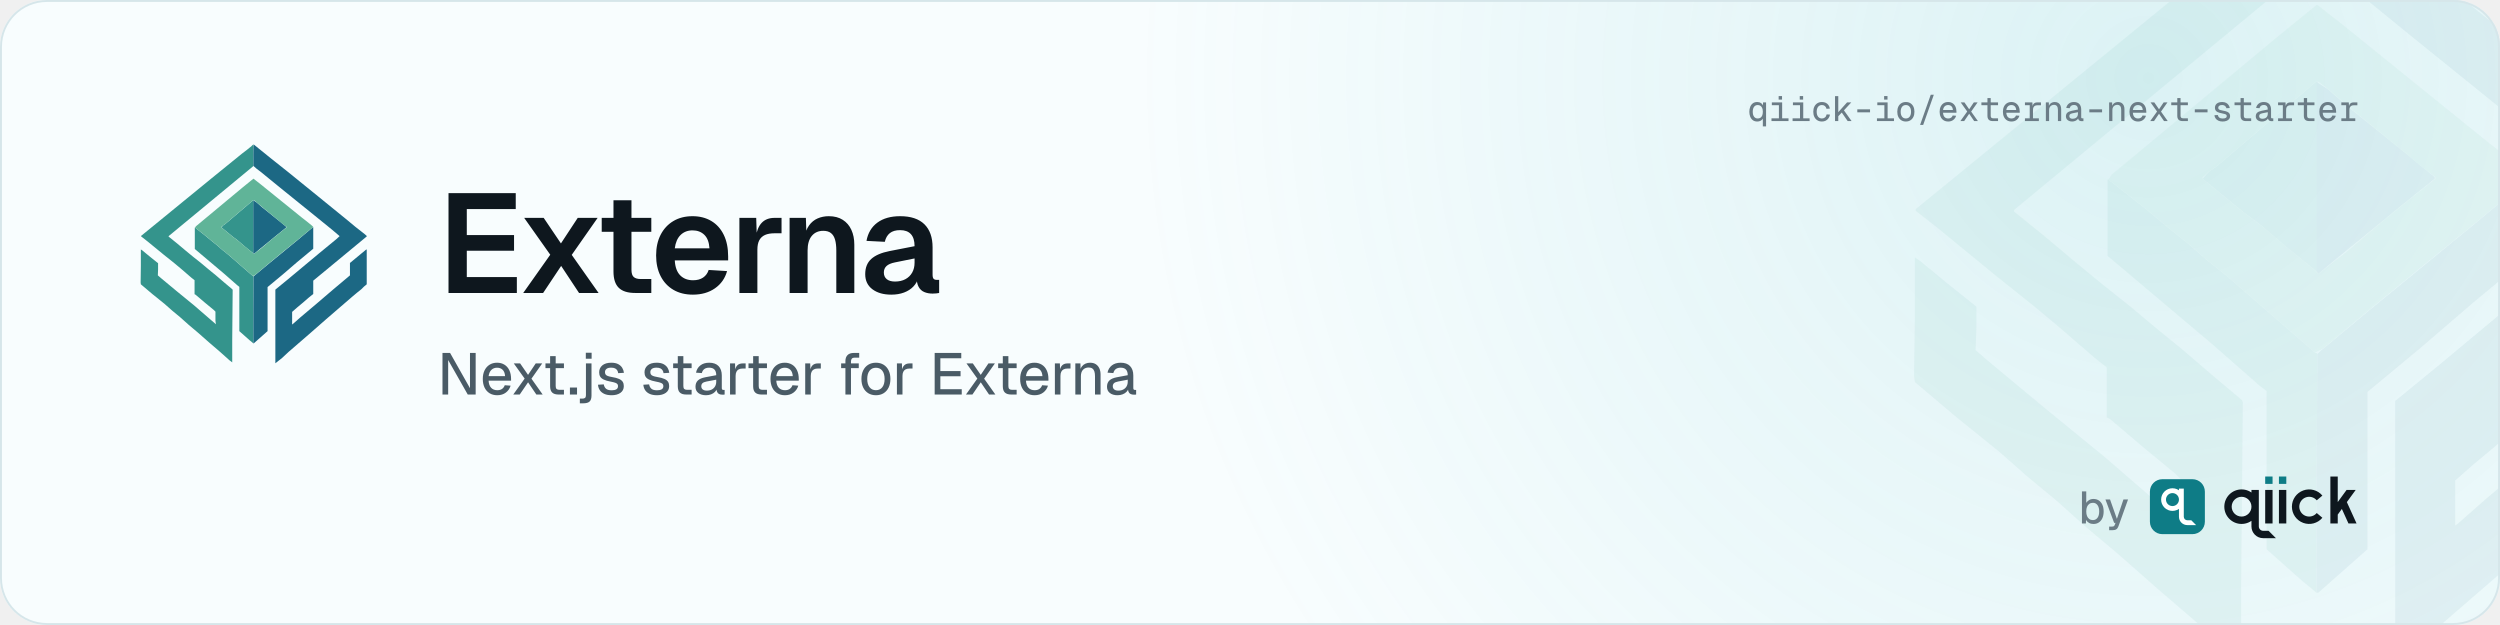
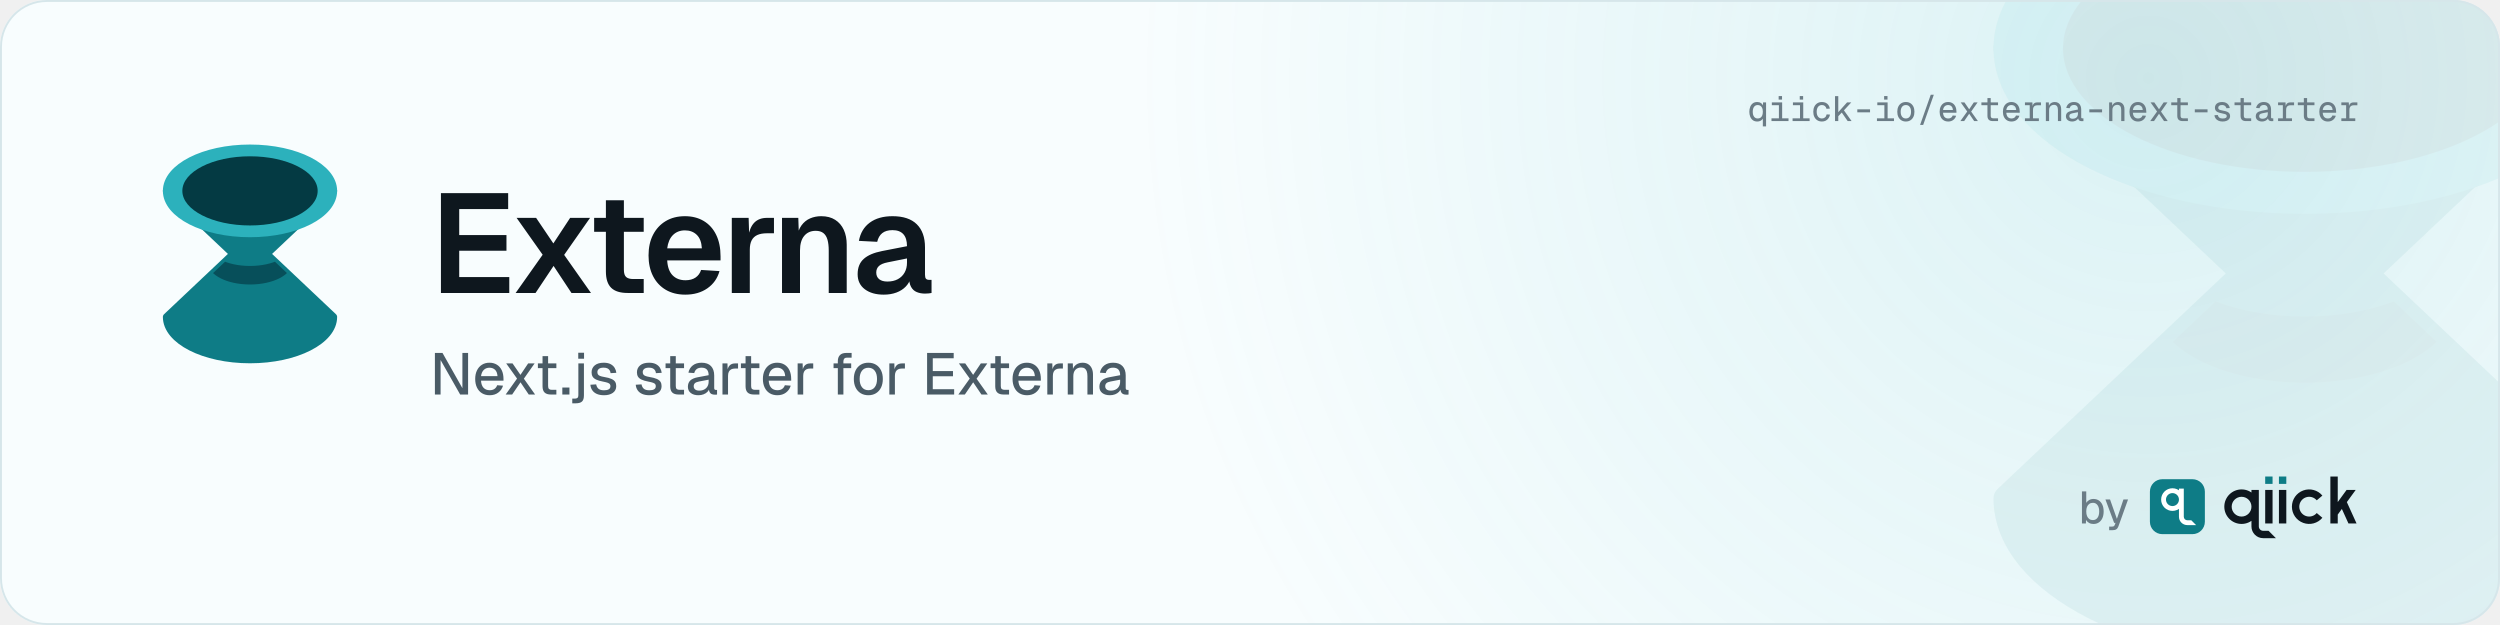
<svg xmlns="http://www.w3.org/2000/svg" width="1280" height="320" viewBox="0 0 1280 320" role="img" aria-label="Externa: Next.js starter for Externa">
  <defs>
    <radialGradient id="glight1280320" cx="1100" cy="40" r="520" gradientUnits="userSpaceOnUse">
      <stop offset="0" stop-color="#2CB1BC" stop-opacity="0.14" />
      <stop offset="1" stop-color="#2CB1BC" stop-opacity="0" />
    </radialGradient>
    <clipPath id="cglight1280320">
      <rect width="1280" height="320" rx="24" />
    </clipPath>
  </defs>
  <g clip-path="url(#cglight1280320)">
    <rect width="1280" height="320" fill="#F8FDFE" />
    <rect width="1280" height="320" fill="url(#glight1280320)" />
-     <svg x="980.00" y="-60.00" width="413.86" height="400.00" viewBox="0 0 100.0 96.65" opacity="0.07">
-       <path fill="#34948C" fill-rule="evenodd" d="M49.39 0.3L48.99 0.71L46.86 2.43L44.73 4.06L31.24 15.01L5.68 35.9L0.2 40.37L0.2 40.57L3.04 42.8L10.34 48.78L14.91 52.43L17.95 54.97L22.41 58.82L23.83 59.94L23.83 66.13L24.24 66.33L28.3 69.78L32.35 73.12L33.06 73.83L33.06 77.89L33.27 79.41L23.53 70.99L16.33 65.11L9.13 59.13L7.61 57.81L7.71 55.17L7.71 52.43L4.16 49.59L0.71 46.75L0.1 46.35L0.1 53.65L0 60.95L0.1 61.76L5.27 66.13L10.55 70.39L14 73.43L17.55 76.37L21.3 79.72L25.15 82.96L30.22 87.42L35.29 91.78L39.25 95.33L40.47 96.25L40.47 86.51L40.67 64.3L40.57 64L36.82 60.85L33.16 57.71L29.92 55.07L26.77 52.43L23.33 49.7L19.88 46.86L16.13 43.71L12.37 40.67L12.37 40.47L31.03 25.05L49.8 9.53L49.8 5.38L49.9 1.12L49.8 0ZM48.38 25.76L37.42 35.09L36.51 35.7L35.7 36.61L40.77 40.77L42.7 42.19L46.25 45.23L49.9 48.17L49.9 24.54L49.8 24.54ZM23.94 40.87L23.94 46.15L36.92 57.1L42.7 62.17L43.61 62.88L43.61 82.45L48.07 86.41L49.8 87.83L49.8 73.02L49.9 58.22L49.59 58.11L38.74 48.68L36.21 46.65L33.77 44.52L31.24 42.49L28.7 40.37L24.04 36.71L23.94 36.71Z" />
-       <path fill="#1C6884" fill-rule="evenodd" d="M49.8 4.77L49.8 9.43L51.32 10.75L52.94 11.97L61.26 18.76L77.08 31.54L84.58 37.63L87.93 40.47L86.51 41.78L78.6 48.28L65.11 59.53L59.53 64.1L59.53 96.65L62.47 94.32L65.42 91.58L75.15 83.16L81.85 77.28L93.61 67.14L95.54 65.52L97.57 63.89L98.68 62.78L99.9 61.76L99.9 46.35L99.59 46.45L92.49 52.33L92.49 57.81L84.89 64.2L77.79 70.28L70.69 76.27L67.24 79.31L66.94 79.51L66.94 73.94L69.37 71.81L71.81 69.78L74.14 67.75L76.27 66.02L76.27 60.14L83.16 54.46L99.59 40.87L100 40.47L99.09 39.66L94.83 36.31L90.67 32.86L77.69 22.31L64.81 11.87L57.4 5.98L50 0L49.9 0ZM49.8 36.41L49.8 48.07L50 48.38L52.54 46.25L55.17 44.12L59.74 40.37L64.4 36.61L64.4 36.41L61.97 34.38L53.65 27.69L51.22 25.56L49.8 24.65ZM69.37 42.19L56.39 52.84L50.3 57.91L49.9 58.32L49.8 73.02L49.8 87.83L50 87.83L56.09 82.45L56.09 62.98L62.68 57.51L69.17 51.93L76.27 46.04L76.27 36.51L76.17 36.51Z" />
-       <path fill="#60B498" fill-rule="evenodd" d="M44.93 19.07L27.99 33.16L24.44 36.11L24.04 36.71L28.7 40.37L31.24 42.49L33.77 44.52L36.21 46.65L38.74 48.68L49.59 58.11L50.61 57.61L56.8 52.43L63.08 47.26L69.68 41.89L76.27 36.41L75.66 35.8L73.43 33.98L71.2 32.25L53.14 17.65L49.9 15.11L49.8 15.11ZM50.51 24.95L54.36 28.19L60.95 33.57L62.47 34.89L64.5 36.41L64.5 36.61L62.07 38.54L57.81 41.99L53.65 45.54L50 48.38L49.29 47.67L45.94 44.93L42.7 42.19L40.77 40.77L35.7 36.61L35.7 36.41L36.51 35.7L37.42 35.09L49.8 24.54L50.1 24.65Z" />
+     <svg x="957.39" y="-82.61" width="445.22" height="445.22" viewBox="0 0 512 512" opacity="0.07">
+       <g transform="translate(6.51 6.51) scale(0.9746)">
+         <defs>
+           <clipPath id="wexternalight1x21">
+             <path stroke-width="16" d="M76 120L220 256V256L76 392A180 92 0 0 0 436 392L292 256V256L436 120Z" />
+           </clipPath>
+         </defs>
+         <path fill="#0E7C86" stroke="#0E7C86" stroke-width="16" stroke-linejoin="round" d="M76 120L220 256V256L76 392A180 92 0 0 0 436 392L292 256V256L436 120Z" />
+         <g clip-path="url(#wexternalight1x21)">
+           <path fill="#074F5A" d="M166 236A90 46 0 0 0 346 236V276A90 46 0 0 1 166 276Z" />
+         </g>
+         <path fill="#2CB1BC" stroke="#2CB1BC" stroke-width="16" stroke-linejoin="round" d="M76 120A180 92 0 1 1 436 120A180 92 0 1 1 76 120Z" />
+         <path fill="#043A43" d="M110 120A146 74.62 0 1 1 402 120A146 74.62 0 1 1 110 120Z" />
+       </g>
    </svg>
  </g>
  <rect x="0.5" y="0.5" width="1279" height="319" rx="23.5" fill="none" stroke="#D6E6EA" />
-   <svg x="72.00" y="74.00" width="115.88" height="112.00" viewBox="0 0 100.0 96.65">
-     <path fill="#34948C" fill-rule="evenodd" d="M49.39 0.3L48.99 0.71L46.86 2.43L44.73 4.06L31.24 15.01L5.68 35.9L0.2 40.37L0.2 40.57L3.04 42.8L10.34 48.78L14.91 52.43L17.95 54.97L22.41 58.82L23.83 59.94L23.83 66.13L24.24 66.33L28.3 69.78L32.35 73.12L33.06 73.83L33.06 77.89L33.27 79.41L23.53 70.99L16.33 65.11L9.13 59.13L7.61 57.81L7.71 55.17L7.71 52.43L4.16 49.59L0.71 46.75L0.1 46.35L0.1 53.65L0 60.95L0.1 61.76L5.27 66.13L10.55 70.39L14 73.43L17.55 76.37L21.3 79.72L25.15 82.96L30.22 87.42L35.29 91.78L39.25 95.33L40.47 96.25L40.47 86.51L40.67 64.3L40.57 64L36.82 60.85L33.16 57.71L29.92 55.07L26.77 52.43L23.33 49.7L19.88 46.86L16.13 43.71L12.37 40.67L12.37 40.47L31.03 25.05L49.8 9.53L49.8 5.38L49.9 1.12L49.8 0ZM48.38 25.76L37.42 35.09L36.51 35.7L35.7 36.61L40.77 40.77L42.7 42.19L46.25 45.23L49.9 48.17L49.9 24.54L49.8 24.54ZM23.94 40.87L23.94 46.15L36.92 57.1L42.7 62.17L43.61 62.88L43.61 82.45L48.07 86.41L49.8 87.83L49.8 73.02L49.9 58.22L49.59 58.11L38.74 48.68L36.21 46.65L33.77 44.52L31.24 42.49L28.7 40.37L24.04 36.71L23.94 36.71Z" />
-     <path fill="#1C6884" fill-rule="evenodd" d="M49.8 4.77L49.8 9.43L51.32 10.75L52.94 11.97L61.26 18.76L77.08 31.54L84.58 37.63L87.93 40.47L86.51 41.78L78.6 48.28L65.11 59.53L59.53 64.1L59.53 96.65L62.47 94.32L65.42 91.58L75.15 83.16L81.85 77.28L93.61 67.14L95.54 65.52L97.57 63.89L98.68 62.78L99.9 61.76L99.9 46.35L99.59 46.45L92.49 52.33L92.49 57.81L84.89 64.2L77.79 70.28L70.69 76.27L67.24 79.31L66.94 79.51L66.94 73.94L69.37 71.81L71.81 69.78L74.14 67.75L76.27 66.02L76.27 60.14L83.16 54.46L99.59 40.87L100 40.47L99.09 39.66L94.83 36.31L90.67 32.86L77.69 22.31L64.81 11.87L57.4 5.98L50 0L49.9 0ZM49.8 36.41L49.8 48.07L50 48.38L52.54 46.25L55.17 44.12L59.74 40.37L64.4 36.61L64.4 36.41L61.97 34.38L53.65 27.69L51.22 25.56L49.8 24.65ZM69.37 42.19L56.39 52.84L50.3 57.91L49.9 58.32L49.8 73.02L49.8 87.83L50 87.83L56.09 82.45L56.09 62.98L62.68 57.51L69.17 51.93L76.27 46.04L76.27 36.51L76.17 36.51Z" />
-     <path fill="#60B498" fill-rule="evenodd" d="M44.93 19.07L27.99 33.16L24.44 36.11L24.04 36.71L28.7 40.37L31.24 42.49L33.77 44.52L36.21 46.65L38.74 48.68L49.59 58.11L50.61 57.61L56.8 52.43L63.08 47.26L69.68 41.89L76.27 36.41L75.66 35.8L73.43 33.98L71.2 32.25L53.14 17.65L49.9 15.11L49.8 15.11ZM50.51 24.95L54.36 28.19L60.95 33.57L62.47 34.89L64.5 36.41L64.5 36.61L62.07 38.54L57.81 41.99L53.65 45.54L50 48.38L49.29 47.67L45.94 44.93L42.7 42.19L40.77 40.77L35.7 36.61L35.7 36.41L36.51 35.7L37.42 35.09L49.8 24.54L50.1 24.65Z" />
+   <svg x="65.67" y="67.67" width="124.66" height="124.66" viewBox="0 0 512 512">
+     <g transform="translate(6.51 6.51) scale(0.9746)">
+       <defs>
+         <clipPath id="wexternalight1x22">
+           <path stroke-width="16" d="M76 120L220 256V256L76 392A180 92 0 0 0 436 392L292 256V256L436 120Z" />
+         </clipPath>
+       </defs>
+       <path fill="#0E7C86" stroke="#0E7C86" stroke-width="16" stroke-linejoin="round" d="M76 120L220 256V256L76 392A180 92 0 0 0 436 392L292 256V256L436 120Z" />
+       <g clip-path="url(#wexternalight1x22)">
+         <path fill="#074F5A" d="M166 236A90 46 0 0 0 346 236V276A90 46 0 0 1 166 276Z" />
+       </g>
+       <path fill="#2CB1BC" stroke="#2CB1BC" stroke-width="16" stroke-linejoin="round" d="M76 120A180 92 0 1 1 436 120A180 92 0 1 1 76 120Z" />
+       <path fill="#043A43" d="M110 120A146 74.62 0 1 1 402 120A146 74.62 0 1 1 110 120Z" />
+     </g>
  </svg>
-   <path fill="#0E171E" d="M229.64 150V98.88H264.06V107.03H239V120.35H263.19V128.39H239V141.85H264.63V150H229.64ZM267.89 150 281.73 130.42 268.38 111.55H278.37L287.2 124.63L295.8 111.55H305.99L292.73 130.5L306.47 150H296.47L287.31 136.15L278.08 150H267.89ZM325.23 150Q319.5 150 316.8 147.35Q314.1 144.7 314.1 139V102.54H323.31V138.11Q323.31 140.81 324.48 141.84Q325.65 142.86 328.05 142.86H333.47V150H325.23ZM308.08 118.69V111.55H333.47V118.69H308.08ZM354.75 150.86Q349 150.86 344.78 148.39Q340.55 145.91 338.24 141.38Q335.93 136.85 335.93 130.78Q335.93 124.7 338.24 120.21Q340.55 115.71 344.73 113.2Q348.92 110.69 354.58 110.69Q360.06 110.69 364.18 113.14Q368.3 115.6 370.55 120.21Q372.81 124.81 372.81 131.28V133.34H345.49Q345.76 138.42 348.25 140.96Q350.73 143.49 354.86 143.49Q357.95 143.49 359.98 142.12Q362.02 140.74 362.84 138.21L372.26 138.8Q370.72 144.37 366.06 147.62Q361.4 150.86 354.75 150.86ZM345.49 127.15H363.25Q362.96 122.47 360.6 120.21Q358.25 117.95 354.58 117.95Q350.88 117.95 348.46 120.31Q346.05 122.68 345.49 127.15ZM378.57 150V111.55H387.18L387.52 122.24L386.77 122.05Q387.64 116.52 390.04 114.04Q392.43 111.55 396.58 111.55H400.15V119.44H396.57Q393.6 119.44 391.66 120.31Q389.73 121.19 388.75 123.02Q387.78 124.86 387.78 127.85V150H378.57ZM404.27 150V111.55H412.61L412.97 122.34L411.85 121.89Q412.45 117.87 414.24 115.42Q416.02 112.96 418.63 111.83Q421.25 110.69 424.34 110.69Q428.59 110.69 431.49 112.55Q434.4 114.4 435.9 117.68Q437.41 120.96 437.41 125.28V150H428.19V128.24Q428.19 125 427.56 122.76Q426.94 120.52 425.47 119.35Q424 118.18 421.52 118.18Q417.82 118.18 415.65 120.76Q413.49 123.35 413.49 128.24V150H404.27ZM456.34 150.86Q450.35 150.86 446.67 148.1Q442.99 145.33 442.99 140.38Q442.99 135.37 446.09 132.58Q449.18 129.78 455.48 128.54L468.26 126.05Q468.26 121.95 466.39 119.89Q464.51 117.83 460.86 117.83Q457.51 117.83 455.59 119.36Q453.68 120.9 453.02 123.81L443.64 123.33Q444.75 117.27 449.22 113.98Q453.69 110.69 460.86 110.69Q469.07 110.69 473.28 114.81Q477.48 118.94 477.48 126.64V140.65Q477.48 142.18 478.01 142.74Q478.53 143.29 479.61 143.29H480.84V150Q480.4 150.13 479.44 150.22Q478.47 150.32 477.49 150.32Q475.1 150.32 473.24 149.53Q471.37 148.75 470.34 146.87Q469.3 144.99 469.3 141.68L470.14 142.22Q469.52 144.76 467.63 146.72Q465.74 148.69 462.85 149.78Q459.96 150.86 456.34 150.86ZM458.24 144.15Q461.31 144.15 463.55 142.95Q465.79 141.75 467.03 139.57Q468.26 137.39 468.26 134.48V132.32L458.3 134.33Q455.25 134.94 453.89 136.21Q452.53 137.49 452.53 139.52Q452.53 141.72 454.02 142.94Q455.51 144.15 458.24 144.15Z" />
-   <path fill="#4A5B66" d="M226.55 202V180.7H230.44L240.63 198.75V180.7H243.54V202H239.49L229.46 184.34V202H226.55ZM254.61 202.36Q252.33 202.36 250.66 201.34Q249 200.31 248.09 198.44Q247.19 196.56 247.19 194.03Q247.19 191.51 248.09 189.65Q249 187.79 250.63 186.75Q252.27 185.71 254.51 185.71Q256.63 185.71 258.25 186.7Q259.87 187.68 260.77 189.56Q261.67 191.43 261.67 194.11V194.89H250.16Q250.3 197.33 251.47 198.56Q252.64 199.79 254.63 199.79Q256.12 199.79 257.08 199.1Q258.05 198.4 258.43 197.24L261.43 197.46Q260.8 199.64 259 201Q257.2 202.36 254.61 202.36ZM250.16 192.58H258.6Q258.44 190.36 257.33 189.31Q256.22 188.27 254.51 188.27Q252.75 188.27 251.61 189.36Q250.47 190.45 250.16 192.58ZM262.79 202 268.62 193.84 263.06 186.07H266.31L270.36 191.93L274.29 186.07H277.6L272.1 193.89L277.85 202H274.61L270.37 195.74L266.1 202H262.79ZM285.99 202Q283.78 202 282.72 200.98Q281.66 199.96 281.66 197.79V182.34H284.51V197.66Q284.51 198.75 284.99 199.17Q285.48 199.59 286.47 199.59H288.74V202H285.99ZM279.28 188.48V186.07H288.74V188.48H279.28ZM291.8 202V198.41H295.44V202H291.8ZM296.88 206.5V204.09H298.26Q299.05 204.09 299.53 203.72Q300 203.34 300 202.34V186.07H302.85V202.46Q302.85 204.66 301.87 205.58Q300.9 206.5 298.61 206.5H296.88ZM299.94 183.67V180.61H302.91V183.67H299.94ZM313.18 202.36Q310.92 202.36 309.41 201.67Q307.89 200.98 307.09 199.76Q306.29 198.54 306.17 196.98L309.13 196.8Q309.36 198.2 310.27 199.01Q311.18 199.83 313.18 199.83Q314.73 199.83 315.58 199.32Q316.42 198.82 316.42 197.71Q316.42 197.1 316.14 196.7Q315.87 196.29 315.05 195.99Q314.24 195.68 312.66 195.39Q310.39 194.97 309.1 194.34Q307.82 193.72 307.29 192.81Q306.77 191.9 306.77 190.62Q306.77 188.46 308.38 187.08Q310 185.71 312.99 185.71Q315.15 185.71 316.52 186.44Q317.89 187.18 318.6 188.36Q319.3 189.54 319.45 190.88L316.5 191.06Q316.44 190.31 316.06 189.67Q315.69 189.02 314.94 188.63Q314.19 188.24 312.93 188.24Q311.31 188.24 310.53 188.87Q309.75 189.51 309.75 190.49Q309.75 191.24 310.05 191.71Q310.36 192.19 311.13 192.49Q311.9 192.79 313.23 193.02Q315.6 193.4 316.95 194.01Q318.3 194.62 318.85 195.52Q319.39 196.42 319.39 197.7Q319.39 199.91 317.66 201.14Q315.93 202.36 313.18 202.36ZM336.4 202.36Q334.14 202.36 332.63 201.67Q331.11 200.98 330.31 199.76Q329.51 198.54 329.39 196.98L332.35 196.8Q332.58 198.2 333.49 199.01Q334.4 199.83 336.4 199.83Q337.95 199.83 338.8 199.32Q339.64 198.82 339.64 197.71Q339.64 197.1 339.36 196.7Q339.09 196.29 338.27 195.99Q337.46 195.68 335.88 195.39Q333.61 194.97 332.32 194.34Q331.04 193.72 330.51 192.81Q329.99 191.9 329.99 190.62Q329.99 188.46 331.6 187.08Q333.22 185.71 336.21 185.71Q338.37 185.71 339.74 186.44Q341.11 187.18 341.82 188.36Q342.52 189.54 342.67 190.88L339.72 191.06Q339.66 190.31 339.28 189.67Q338.91 189.02 338.16 188.63Q337.41 188.24 336.15 188.24Q334.53 188.24 333.75 188.87Q332.97 189.51 332.97 190.49Q332.97 191.24 333.27 191.71Q333.58 192.19 334.35 192.49Q335.12 192.79 336.45 193.02Q338.82 193.4 340.17 194.01Q341.52 194.62 342.07 195.52Q342.61 196.42 342.61 197.7Q342.61 199.91 340.88 201.14Q339.15 202.36 336.4 202.36ZM351.36 202Q349.15 202 348.09 200.98Q347.03 199.96 347.03 197.79V182.34H349.88V197.66Q349.88 198.75 350.36 199.17Q350.85 199.59 351.84 199.59H354.11V202H351.36ZM344.65 188.48V186.07H354.11V188.48H344.65ZM361.5 202.36Q359.04 202.36 357.56 201.22Q356.09 200.07 356.09 198.03Q356.09 195.98 357.31 194.81Q358.53 193.64 361.14 193.15L366.71 192.1Q366.71 190.17 365.8 189.21Q364.9 188.25 363.1 188.25Q361.51 188.25 360.59 188.97Q359.67 189.68 359.34 191.01L356.36 190.81Q356.81 188.49 358.57 187.1Q360.33 185.71 363.1 185.71Q366.25 185.71 367.9 187.43Q369.56 189.16 369.56 192.23V198.62Q369.56 199.18 369.76 199.41Q369.96 199.64 370.41 199.64H371.01V202Q370.87 202.04 370.57 202.06Q370.27 202.08 369.94 202.08Q368.88 202.08 368.18 201.74Q367.48 201.4 367.15 200.65Q366.81 199.9 366.81 198.66L367.13 198.76Q366.9 199.79 366.1 200.61Q365.3 201.44 364.09 201.9Q362.89 202.36 361.5 202.36ZM361.88 200Q363.39 200 364.47 199.41Q365.55 198.82 366.13 197.8Q366.71 196.77 366.71 195.48V194.4L361.8 195.33Q360.27 195.62 359.66 196.21Q359.06 196.8 359.06 197.76Q359.06 198.82 359.81 199.41Q360.56 200 361.88 200ZM373.78 202V186.07H376.34L376.47 190.2L376.21 190.11Q376.53 188.01 377.53 187.04Q378.53 186.07 380.22 186.07H381.77V188.69H380.25Q379.04 188.69 378.24 189.11Q377.44 189.53 377.04 190.36Q376.63 191.19 376.63 192.49V202H373.78ZM389.94 202Q387.73 202 386.67 200.98Q385.61 199.96 385.61 197.79V182.34H388.46V197.66Q388.46 198.75 388.94 199.17Q389.43 199.59 390.42 199.59H392.69V202H389.94ZM383.23 188.48V186.07H392.69V188.48H383.23ZM401.91 202.36Q399.63 202.36 397.96 201.34Q396.3 200.31 395.39 198.44Q394.49 196.56 394.49 194.03Q394.49 191.51 395.39 189.65Q396.3 187.79 397.93 186.75Q399.57 185.71 401.81 185.71Q403.93 185.71 405.55 186.7Q407.17 187.68 408.07 189.56Q408.97 191.43 408.97 194.11V194.89H397.46Q397.6 197.33 398.77 198.56Q399.94 199.79 401.93 199.79Q403.42 199.79 404.38 199.1Q405.35 198.4 405.73 197.24L408.73 197.46Q408.1 199.64 406.3 201Q404.5 202.36 401.91 202.36ZM397.46 192.58H405.9Q405.74 190.36 404.63 189.31Q403.52 188.27 401.81 188.27Q400.05 188.27 398.91 189.36Q397.77 190.45 397.46 192.58ZM412.27 202V186.07H414.83L414.96 190.2L414.7 190.11Q415.02 188.01 416.02 187.04Q417.02 186.07 418.71 186.07H420.26V188.69H418.74Q417.53 188.69 416.73 189.11Q415.93 189.53 415.53 190.36Q415.12 191.19 415.12 192.49V202H412.27ZM432.85 202V184.84Q432.85 182.96 433.92 181.83Q434.98 180.7 437.23 180.7H439.91V183.11H437.55Q436.62 183.11 436.16 183.61Q435.7 184.12 435.7 185.02V202H432.85ZM430.66 188.48V186.07H439.69V188.48H430.66ZM448.48 202.36Q446.25 202.36 444.57 201.34Q442.89 200.31 441.97 198.44Q441.05 196.56 441.05 194.03Q441.05 191.48 441.97 189.62Q442.89 187.76 444.57 186.73Q446.25 185.71 448.48 185.71Q450.72 185.71 452.39 186.73Q454.05 187.76 454.97 189.62Q455.89 191.48 455.89 194.03Q455.89 196.56 454.97 198.44Q454.05 200.31 452.39 201.34Q450.72 202.36 448.48 202.36ZM448.48 199.78Q450.59 199.78 451.75 198.25Q452.92 196.73 452.92 194.03Q452.92 191.35 451.75 189.82Q450.59 188.29 448.48 188.29Q446.38 188.29 445.2 189.82Q444.02 191.35 444.02 194.03Q444.02 196.73 445.2 198.25Q446.38 199.78 448.48 199.78ZM459.22 202V186.07H461.78L461.91 190.2L461.65 190.11Q461.97 188.01 462.97 187.04Q463.97 186.07 465.66 186.07H467.21V188.69H465.69Q464.48 188.69 463.68 189.11Q462.88 189.53 462.48 190.36Q462.07 191.19 462.07 192.49V202H459.22ZM478.55 202V180.7H492.17V183.44H481.46V189.98H491.81V192.66H481.46V199.26H492.41V202H478.55ZM494.57 202 500.4 193.84 494.84 186.07H498.09L502.14 191.93L506.07 186.07H509.38L503.88 193.89L509.63 202H506.39L502.15 195.74L497.88 202H494.57ZM517.77 202Q515.56 202 514.5 200.98Q513.44 199.96 513.44 197.79V182.34H516.29V197.66Q516.29 198.75 516.77 199.17Q517.26 199.59 518.25 199.59H520.52V202H517.77ZM511.06 188.48V186.07H520.52V188.48H511.06ZM529.74 202.36Q527.46 202.36 525.79 201.34Q524.13 200.31 523.22 198.44Q522.32 196.56 522.32 194.03Q522.32 191.51 523.22 189.65Q524.13 187.79 525.76 186.75Q527.4 185.71 529.64 185.71Q531.76 185.71 533.38 186.7Q535 187.68 535.9 189.56Q536.8 191.43 536.8 194.11V194.89H525.29Q525.43 197.33 526.6 198.56Q527.77 199.79 529.76 199.79Q531.25 199.79 532.21 199.1Q533.18 198.4 533.56 197.24L536.56 197.46Q535.93 199.64 534.13 201Q532.33 202.36 529.74 202.36ZM525.29 192.58H533.73Q533.57 190.36 532.46 189.31Q531.35 188.27 529.64 188.27Q527.88 188.27 526.74 189.36Q525.6 190.45 525.29 192.58ZM540.1 202V186.07H542.66L542.79 190.2L542.53 190.11Q542.85 188.01 543.85 187.04Q544.85 186.07 546.54 186.07H548.09V188.69H546.57Q545.36 188.69 544.56 189.11Q543.76 189.53 543.36 190.36Q542.95 191.19 542.95 192.49V202H540.1ZM550.57 202V186.07H553.17L553.28 190.23L552.93 189.98Q553.22 188.51 553.97 187.56Q554.72 186.62 555.79 186.17Q556.86 185.71 558.11 185.71Q559.92 185.71 561.11 186.51Q562.3 187.31 562.9 188.68Q563.49 190.04 563.49 191.75V202H560.64V192.6Q560.64 191.16 560.32 190.17Q560 189.19 559.28 188.67Q558.57 188.16 557.41 188.16Q555.65 188.16 554.53 189.29Q553.42 190.43 553.42 192.6V202H550.57ZM572.19 202.36Q569.73 202.36 568.25 201.22Q566.78 200.07 566.78 198.03Q566.78 195.98 568 194.81Q569.22 193.64 571.83 193.15L577.4 192.1Q577.4 190.17 576.49 189.21Q575.59 188.25 573.79 188.25Q572.2 188.25 571.28 188.97Q570.36 189.68 570.03 191.01L567.05 190.81Q567.5 188.49 569.26 187.1Q571.02 185.71 573.79 185.71Q576.94 185.71 578.59 187.43Q580.25 189.16 580.25 192.23V198.62Q580.25 199.18 580.45 199.41Q580.65 199.64 581.1 199.64H581.7V202Q581.56 202.04 581.26 202.06Q580.96 202.08 580.63 202.08Q579.57 202.08 578.87 201.74Q578.17 201.4 577.84 200.65Q577.5 199.9 577.5 198.66L577.82 198.76Q577.59 199.79 576.79 200.61Q575.99 201.44 574.78 201.9Q573.58 202.36 572.19 202.36ZM572.57 200Q574.08 200 575.16 199.41Q576.24 198.82 576.82 197.8Q577.4 196.77 577.4 195.48V194.4L572.49 195.33Q570.96 195.62 570.35 196.21Q569.75 196.8 569.75 197.76Q569.75 198.82 570.5 199.41Q571.25 200 572.57 200Z" />
+   <path fill="#0E171E" d="M225.76 150V98.88H260.18V107.03H235.12V120.35H259.31V128.39H235.12V141.85H260.75V150H225.76ZM264.01 150 277.84 130.42 264.5 111.55H274.49L283.32 124.63L291.91 111.55H302.11L288.85 130.5L302.58 150H292.59L283.43 136.15L274.2 150H264.01ZM321.35 150Q315.62 150 312.92 147.35Q310.22 144.7 310.22 139V102.54H319.43V138.11Q319.43 140.81 320.6 141.84Q321.76 142.86 324.17 142.86H329.58V150H321.35ZM304.2 118.69V111.55H329.58V118.69H304.2ZM350.87 150.86Q345.12 150.86 340.9 148.39Q336.67 145.91 334.36 141.38Q332.05 136.85 332.05 130.78Q332.05 124.7 334.36 120.21Q336.67 115.71 340.85 113.2Q345.04 110.69 350.69 110.69Q356.18 110.69 360.3 113.14Q364.42 115.6 366.67 120.21Q368.92 124.81 368.92 131.28V133.34H341.61Q341.88 138.42 344.37 140.96Q346.85 143.49 350.98 143.49Q354.06 143.49 356.1 142.12Q358.14 140.74 358.96 138.21L368.38 138.8Q366.84 144.37 362.18 147.62Q357.52 150.86 350.87 150.86ZM341.61 127.15H359.36Q359.08 122.47 356.72 120.21Q354.37 117.95 350.69 117.95Q346.99 117.95 344.58 120.31Q342.17 122.68 341.61 127.15ZM374.68 150V111.55H383.3L383.64 122.24L382.89 122.05Q383.76 116.52 386.15 114.04Q388.55 111.55 392.7 111.55H396.27V119.44H392.68Q389.72 119.44 387.78 120.31Q385.84 121.19 384.87 123.02Q383.9 124.86 383.9 127.85V150H374.68ZM400.39 150V111.55H408.73L409.09 122.34L407.96 121.89Q408.57 117.87 410.35 115.42Q412.14 112.96 414.75 111.83Q417.37 110.69 420.46 110.69Q424.71 110.69 427.61 112.55Q430.51 114.4 432.02 117.68Q433.52 120.96 433.52 125.28V150H424.31V128.24Q424.31 125 423.68 122.76Q423.05 120.52 421.59 119.35Q420.12 118.18 417.64 118.18Q413.94 118.18 411.77 120.76Q409.6 123.35 409.6 128.24V150H400.39ZM452.46 150.86Q446.47 150.86 442.79 148.1Q439.11 145.33 439.11 140.38Q439.11 135.37 442.21 132.58Q445.3 129.78 451.6 128.54L464.38 126.05Q464.38 121.95 462.5 119.89Q460.62 117.83 456.98 117.83Q453.63 117.83 451.71 119.36Q449.8 120.9 449.13 123.81L439.76 123.33Q440.87 117.27 445.34 113.98Q449.81 110.69 456.98 110.69Q465.19 110.69 469.39 114.81Q473.6 118.94 473.6 126.64V140.65Q473.6 142.18 474.12 142.74Q474.65 143.29 475.73 143.29H476.95V150Q476.52 150.13 475.56 150.22Q474.59 150.32 473.61 150.32Q471.22 150.32 469.36 149.53Q467.49 148.75 466.46 146.87Q465.42 144.99 465.42 141.68L466.25 142.22Q465.64 144.76 463.75 146.72Q461.86 148.69 458.97 149.78Q456.07 150.86 452.46 150.86ZM454.36 144.15Q457.43 144.15 459.67 142.95Q461.91 141.75 463.14 139.57Q464.38 137.39 464.38 134.48V132.32L454.42 134.33Q451.36 134.94 450 136.21Q448.64 137.49 448.64 139.52Q448.64 141.72 450.13 142.94Q451.62 144.15 454.36 144.15Z" />
+   <path fill="#4A5B66" d="M222.67 202V180.7H226.56L236.75 198.75V180.7H239.66V202H235.61L225.58 184.34V202H222.67ZM250.73 202.36Q248.45 202.36 246.78 201.34Q245.11 200.31 244.21 198.44Q243.3 196.56 243.3 194.03Q243.3 191.51 244.21 189.65Q245.11 187.79 246.75 186.75Q248.39 185.71 250.62 185.71Q252.75 185.71 254.37 186.7Q255.99 187.68 256.89 189.56Q257.79 191.43 257.79 194.11V194.89H246.28Q246.42 197.33 247.59 198.56Q248.76 199.79 250.74 199.79Q252.24 199.79 253.2 199.1Q254.17 198.4 254.54 197.24L257.55 197.46Q256.92 199.64 255.12 201Q253.32 202.36 250.73 202.36ZM246.28 192.58H254.72Q254.56 190.36 253.45 189.31Q252.33 188.27 250.62 188.27Q248.87 188.27 247.73 189.36Q246.59 190.45 246.28 192.58ZM258.9 202 264.73 193.84 259.18 186.07H262.43L266.47 191.93L270.41 186.07H273.72L268.22 193.89L273.97 202H270.72L266.49 195.74L262.22 202H258.9ZM282.11 202Q279.9 202 278.84 200.98Q277.78 199.96 277.78 197.79V182.34H280.63V197.66Q280.63 198.75 281.11 199.17Q281.59 199.59 282.59 199.59H284.86V202H282.11ZM275.4 188.48V186.07H284.86V188.48H275.4ZM287.91 202V198.41H291.55V202H287.91ZM293 206.5V204.09H294.37Q295.17 204.09 295.65 203.72Q296.12 203.34 296.12 202.34V186.07H298.97V202.46Q298.97 204.66 297.99 205.58Q297.02 206.5 294.72 206.5H293ZM296.06 183.67V180.61H299.03V183.67H296.06ZM309.3 202.36Q307.04 202.36 305.53 201.67Q304.01 200.98 303.21 199.76Q302.4 198.54 302.28 196.98L305.25 196.8Q305.48 198.2 306.39 199.01Q307.3 199.83 309.3 199.83Q310.85 199.83 311.69 199.32Q312.54 198.82 312.54 197.71Q312.54 197.1 312.26 196.7Q311.98 196.29 311.17 195.99Q310.35 195.68 308.78 195.39Q306.51 194.97 305.22 194.34Q303.93 193.72 303.41 192.81Q302.89 191.9 302.89 190.62Q302.89 188.46 304.5 187.08Q306.12 185.71 309.11 185.71Q311.26 185.71 312.63 186.44Q314.01 187.18 314.71 188.36Q315.42 189.54 315.57 190.88L312.61 191.06Q312.56 190.31 312.18 189.67Q311.81 189.02 311.06 188.63Q310.31 188.24 309.05 188.24Q307.43 188.24 306.64 188.87Q305.86 189.51 305.86 190.49Q305.86 191.24 306.17 191.71Q306.48 192.19 307.24 192.49Q308.01 192.79 309.35 193.02Q311.72 193.4 313.07 194.01Q314.42 194.62 314.97 195.52Q315.51 196.42 315.51 197.7Q315.51 199.91 313.78 201.14Q312.05 202.36 309.3 202.36ZM332.52 202.36Q330.26 202.36 328.75 201.67Q327.23 200.98 326.43 199.76Q325.62 198.54 325.5 196.98L328.47 196.8Q328.7 198.2 329.61 199.01Q330.52 199.83 332.52 199.83Q334.07 199.83 334.91 199.32Q335.76 198.82 335.76 197.71Q335.76 197.1 335.48 196.7Q335.2 196.29 334.39 195.99Q333.57 195.68 332 195.39Q329.73 194.97 328.44 194.34Q327.15 193.72 326.63 192.81Q326.11 191.9 326.11 190.62Q326.11 188.46 327.72 187.08Q329.34 185.71 332.33 185.71Q334.48 185.71 335.85 186.44Q337.23 187.18 337.93 188.36Q338.64 189.54 338.79 190.88L335.83 191.06Q335.78 190.31 335.4 189.67Q335.03 189.02 334.28 188.63Q333.53 188.24 332.27 188.24Q330.65 188.24 329.86 188.87Q329.08 189.51 329.08 190.49Q329.08 191.24 329.39 191.71Q329.7 192.19 330.46 192.49Q331.23 192.79 332.57 193.02Q334.94 193.4 336.29 194.01Q337.64 194.62 338.19 195.52Q338.73 196.42 338.73 197.7Q338.73 199.91 337 201.14Q335.27 202.36 332.52 202.36ZM347.48 202Q345.27 202 344.21 200.98Q343.15 199.96 343.15 197.79V182.34H346V197.66Q346 198.75 346.48 199.17Q346.96 199.59 347.96 199.59H350.23V202H347.48ZM340.77 188.48V186.07H350.23V188.48H340.77ZM357.62 202.36Q355.15 202.36 353.68 201.22Q352.2 200.07 352.2 198.03Q352.2 195.98 353.43 194.81Q354.65 193.64 357.26 193.15L362.82 192.1Q362.82 190.17 361.92 189.21Q361.02 188.25 359.22 188.25Q357.63 188.25 356.71 188.97Q355.79 189.68 355.45 191.01L352.47 190.81Q352.93 188.49 354.69 187.1Q356.45 185.71 359.22 185.71Q362.37 185.71 364.02 187.43Q365.67 189.16 365.67 192.23V198.62Q365.67 199.18 365.88 199.41Q366.08 199.64 366.53 199.64H367.13V202Q366.99 202.04 366.69 202.06Q366.39 202.08 366.06 202.08Q365 202.08 364.3 201.74Q363.6 201.4 363.27 200.65Q362.93 199.9 362.93 198.66L363.24 198.76Q363.02 199.79 362.22 200.61Q361.41 201.44 360.21 201.9Q359.01 202.36 357.62 202.36ZM358 200Q359.51 200 360.59 199.41Q361.67 198.82 362.24 197.8Q362.82 196.77 362.82 195.48V194.4L357.92 195.33Q356.38 195.62 355.78 196.21Q355.18 196.8 355.18 197.76Q355.18 198.82 355.93 199.41Q356.68 200 358 200ZM369.9 202V186.07H372.46L372.59 190.2L372.33 190.11Q372.64 188.01 373.65 187.04Q374.65 186.07 376.34 186.07H377.88V188.69H376.36Q375.15 188.69 374.36 189.11Q373.56 189.53 373.15 190.36Q372.75 191.19 372.75 192.49V202H369.9ZM386.06 202Q383.85 202 382.79 200.98Q381.73 199.96 381.73 197.79V182.34H384.58V197.66Q384.58 198.75 385.06 199.17Q385.54 199.59 386.54 199.59H388.81V202H386.06ZM379.35 188.48V186.07H388.81V188.48H379.35ZM398.03 202.36Q395.75 202.36 394.08 201.34Q392.41 200.31 391.51 198.44Q390.6 196.56 390.6 194.03Q390.6 191.51 391.51 189.65Q392.41 187.79 394.05 186.75Q395.69 185.71 397.92 185.71Q400.05 185.71 401.67 186.7Q403.29 187.68 404.19 189.56Q405.09 191.43 405.09 194.11V194.89H393.58Q393.72 197.33 394.89 198.56Q396.06 199.79 398.04 199.79Q399.54 199.79 400.5 199.1Q401.47 198.4 401.84 197.24L404.85 197.46Q404.22 199.64 402.42 201Q400.62 202.36 398.03 202.36ZM393.58 192.58H402.02Q401.86 190.36 400.75 189.31Q399.63 188.27 397.92 188.27Q396.17 188.27 395.03 189.36Q393.89 190.45 393.58 192.58ZM408.39 202V186.07H410.95L411.08 190.2L410.82 190.11Q411.13 188.01 412.14 187.04Q413.14 186.07 414.83 186.07H416.37V188.69H414.85Q413.64 188.69 412.85 189.11Q412.05 189.53 411.64 190.36Q411.24 191.19 411.24 192.49V202H408.39ZM428.97 202V184.84Q428.97 182.96 430.03 181.83Q431.1 180.7 433.35 180.7H436.03V183.11H433.67Q432.74 183.11 432.28 183.61Q431.82 184.12 431.82 185.02V202H428.97ZM426.78 188.48V186.07H435.81V188.48H426.78ZM444.6 202.36Q442.37 202.36 440.68 201.34Q439 200.31 438.08 198.44Q437.16 196.56 437.16 194.03Q437.16 191.48 438.08 189.62Q439 187.76 440.68 186.73Q442.37 185.71 444.6 185.71Q446.84 185.71 448.5 186.73Q450.17 187.76 451.09 189.62Q452.01 191.48 452.01 194.03Q452.01 196.56 451.09 198.44Q450.17 200.31 448.5 201.34Q446.84 202.36 444.6 202.36ZM444.6 199.78Q446.71 199.78 447.87 198.25Q449.04 196.73 449.04 194.03Q449.04 191.35 447.87 189.82Q446.71 188.29 444.6 188.29Q442.5 188.29 441.32 189.82Q440.14 191.35 440.14 194.03Q440.14 196.73 441.32 198.25Q442.5 199.78 444.6 199.78ZM455.34 202V186.07H457.9L458.03 190.2L457.77 190.11Q458.08 188.01 459.09 187.04Q460.09 186.07 461.78 186.07H463.32V188.69H461.8Q460.59 188.69 459.8 189.11Q459 189.53 458.59 190.36Q458.19 191.19 458.19 192.49V202H455.34ZM474.67 202V180.7H488.29V183.44H477.58V189.98H487.93V192.66H477.58V199.26H488.53V202H474.67ZM490.68 202 496.51 193.84 490.96 186.07H494.21L498.25 191.93L502.19 186.07H505.5L500 193.89L505.75 202H502.5L498.27 195.74L494 202H490.68ZM513.89 202Q511.68 202 510.62 200.98Q509.56 199.96 509.56 197.79V182.34H512.41V197.66Q512.41 198.75 512.89 199.17Q513.37 199.59 514.37 199.59H516.64V202H513.89ZM507.18 188.48V186.07H516.64V188.48H507.18ZM525.86 202.36Q523.58 202.36 521.91 201.34Q520.24 200.31 519.34 198.44Q518.43 196.56 518.43 194.03Q518.43 191.51 519.34 189.65Q520.24 187.79 521.88 186.75Q523.52 185.71 525.75 185.71Q527.88 185.71 529.5 186.7Q531.12 187.68 532.02 189.56Q532.92 191.43 532.92 194.11V194.89H521.41Q521.55 197.33 522.72 198.56Q523.89 199.79 525.87 199.79Q527.37 199.79 528.33 199.1Q529.3 198.4 529.67 197.24L532.68 197.46Q532.05 199.64 530.25 201Q528.45 202.36 525.86 202.36ZM521.41 192.58H529.85Q529.69 190.36 528.58 189.31Q527.46 188.27 525.75 188.27Q524 188.27 522.86 189.36Q521.72 190.45 521.41 192.58ZM536.22 202V186.07H538.78L538.91 190.2L538.65 190.11Q538.96 188.01 539.97 187.04Q540.97 186.07 542.66 186.07H544.2V188.69H542.68Q541.47 188.69 540.68 189.11Q539.88 189.53 539.47 190.36Q539.07 191.19 539.07 192.49V202H536.22ZM546.69 202V186.07H549.29L549.39 190.23L549.05 189.98Q549.34 188.51 550.09 187.56Q550.84 186.62 551.91 186.17Q552.98 185.71 554.22 185.71Q556.04 185.71 557.23 186.51Q558.42 187.31 559.02 188.68Q559.61 190.04 559.61 191.75V202H556.76V192.6Q556.76 191.16 556.44 190.17Q556.11 189.19 555.4 188.67Q554.68 188.16 553.53 188.16Q551.77 188.16 550.65 189.29Q549.54 190.43 549.54 192.6V202H546.69ZM568.31 202.36Q565.84 202.36 564.37 201.22Q562.89 200.07 562.89 198.03Q562.89 195.98 564.12 194.81Q565.34 193.64 567.95 193.15L573.51 192.1Q573.51 190.17 572.61 189.21Q571.71 188.25 569.91 188.25Q568.32 188.25 567.4 188.97Q566.48 189.68 566.14 191.01L563.16 190.81Q563.62 188.49 565.38 187.1Q567.14 185.71 569.91 185.71Q573.06 185.71 574.71 187.43Q576.36 189.16 576.36 192.23V198.62Q576.36 199.18 576.57 199.41Q576.77 199.64 577.22 199.64H577.82V202Q577.68 202.04 577.38 202.06Q577.08 202.08 576.75 202.08Q575.69 202.08 574.99 201.74Q574.29 201.4 573.96 200.65Q573.62 199.9 573.62 198.66L573.93 198.76Q573.71 199.79 572.91 200.61Q572.1 201.44 570.9 201.9Q569.7 202.36 568.31 202.36ZM568.69 200Q570.2 200 571.28 199.41Q572.36 198.82 572.93 197.8Q573.51 196.77 573.51 195.48V194.4L568.61 195.33Q567.07 195.62 566.47 196.21Q565.87 196.8 565.87 197.76Q565.87 198.82 566.62 199.41Q567.37 200 568.69 200Z" />
  <path fill="#6B7C86" d="M904.23 64.7H902.57V59.93L902.79 60.18Q902.61 60.81 902.17 61.26Q901.73 61.72 901.1 61.97Q900.46 62.22 899.72 62.22Q898.32 62.22 897.42 61.52Q896.52 60.82 896.09 59.69Q895.66 58.55 895.66 57.22Q895.66 55.89 896.09 54.75Q896.52 53.62 897.42 52.92Q898.32 52.23 899.72 52.23Q900.85 52.23 901.67 52.81Q902.5 53.39 902.85 54.5L902.63 54.61L902.67 52.44H904.23V64.7ZM899.97 60.66Q900.77 60.66 901.36 60.28Q901.94 59.89 902.25 59.13Q902.57 58.36 902.57 57.22Q902.57 56.08 902.24 55.31Q901.92 54.55 901.34 54.17Q900.76 53.78 899.97 53.78Q898.77 53.78 898.09 54.68Q897.41 55.58 897.41 57.22Q897.41 58.86 898.09 59.76Q898.77 60.66 899.97 60.66ZM907 62V60.57H910.8V53.09L911.58 53.87H907.18V52.44H912.46V60.57H915.72V62H912.46H910.8H907ZM910.67 51V49.17H912.4V51H910.67ZM917.8 62V60.57H921.6V53.09L922.38 53.87H917.98V52.44H923.26V60.57H926.52V62H923.26H921.6H917.8ZM921.47 51V49.17H923.2V51H921.47ZM932.84 62.22Q931.5 62.22 930.5 61.6Q929.5 60.98 928.95 59.86Q928.4 58.73 928.4 57.22Q928.4 55.71 928.95 54.59Q929.5 53.47 930.5 52.85Q931.5 52.23 932.84 52.23Q933.91 52.23 934.76 52.62Q935.6 53.02 936.15 53.77Q936.7 54.53 936.89 55.6L935.17 55.71Q934.96 54.78 934.34 54.28Q933.73 53.78 932.84 53.78Q931.58 53.78 930.86 54.7Q930.14 55.62 930.14 57.22Q930.14 58.82 930.86 59.74Q931.58 60.66 932.84 60.66Q933.73 60.66 934.38 60.13Q935.03 59.61 935.24 58.56L936.96 58.67Q936.77 59.75 936.2 60.54Q935.64 61.34 934.78 61.78Q933.91 62.22 932.84 62.22ZM939.53 62V49.22H941.2V57.42L945.68 52.44H947.84L944.1 56.5L948.02 62H946.02L942.98 57.62L941.2 59.51V62H939.53ZM950.94 57.53V55.98H957.46V57.53H950.94ZM961 62V60.57H964.8V53.09L965.58 53.87H961.18V52.44H966.46V60.57H969.72V62H966.46H964.8H961ZM964.67 51V49.17H966.4V51H964.67ZM975.8 62.22Q974.48 62.22 973.49 61.6Q972.5 60.99 971.95 59.86Q971.41 58.74 971.41 57.22Q971.41 55.69 971.95 54.57Q972.5 53.45 973.49 52.84Q974.48 52.23 975.8 52.23Q977.12 52.23 978.11 52.84Q979.1 53.45 979.65 54.57Q980.19 55.69 980.19 57.22Q980.19 58.74 979.65 59.86Q979.1 60.99 978.11 61.6Q977.12 62.22 975.8 62.22ZM975.8 60.66Q977.06 60.66 977.75 59.74Q978.45 58.83 978.45 57.22Q978.45 55.61 977.75 54.7Q977.06 53.78 975.8 53.78Q974.54 53.78 973.85 54.7Q973.15 55.61 973.15 57.22Q973.15 58.83 973.85 59.74Q974.54 60.66 975.8 60.66ZM983.08 63.98 988.54 48.5H990.12L984.66 63.98H983.08ZM997.5 62.22Q996.15 62.22 995.16 61.6Q994.17 60.99 993.63 59.86Q993.09 58.74 993.09 57.22Q993.09 55.71 993.63 54.59Q994.17 53.47 995.14 52.85Q996.11 52.23 997.43 52.23Q998.69 52.23 999.65 52.82Q1000.62 53.41 1001.16 54.53Q1001.71 55.65 1001.71 57.24V57.72H994.83Q994.92 59.18 995.62 59.92Q996.32 60.66 997.51 60.66Q998.4 60.66 998.98 60.24Q999.56 59.81 999.78 59.13L1001.54 59.26Q1001.15 60.58 1000.09 61.4Q999.03 62.22 997.5 62.22ZM994.83 56.33H999.89Q999.79 55.02 999.12 54.4Q998.45 53.78 997.43 53.78Q996.38 53.78 995.7 54.43Q995.02 55.07 994.83 56.33ZM1003.71 62 1007.21 57.1 1003.89 52.44H1005.8L1008.22 55.95L1010.58 52.44H1012.53L1009.23 57.13L1012.69 62H1010.78L1008.22 58.24L1005.65 62H1003.71ZM1020.39 62Q1018.96 62 1018.27 61.34Q1017.57 60.67 1017.57 59.31V50.2H1019.24V59.27Q1019.24 59.93 1019.54 60.25Q1019.85 60.57 1020.49 60.57H1023V62H1020.39ZM1014.48 53.87V52.44H1023V53.87H1014.48ZM1029.9 62.22Q1028.55 62.22 1027.56 61.6Q1026.57 60.99 1026.03 59.86Q1025.49 58.74 1025.49 57.22Q1025.49 55.71 1026.03 54.59Q1026.57 53.47 1027.54 52.85Q1028.51 52.23 1029.83 52.23Q1031.09 52.23 1032.05 52.82Q1033.02 53.41 1033.56 54.53Q1034.11 55.65 1034.11 57.24V57.72H1027.23Q1027.32 59.18 1028.02 59.92Q1028.72 60.66 1029.91 60.66Q1030.8 60.66 1031.38 60.24Q1031.96 59.81 1032.18 59.13L1033.94 59.26Q1033.55 60.58 1032.49 61.4Q1031.43 62.22 1029.9 62.22ZM1027.23 56.33H1032.29Q1032.19 55.02 1031.52 54.4Q1030.85 53.78 1029.83 53.78Q1028.78 53.78 1028.1 54.43Q1027.42 55.07 1027.23 56.33ZM1036.77 62V60.57H1040.01L1039.22 61.34V53.09L1040.01 53.87H1036.77V52.44H1040.57L1040.73 55.06L1040.57 54.94Q1040.71 53.68 1041.32 53.06Q1041.93 52.44 1042.98 52.44H1044.97V53.91H1043.02Q1042.32 53.91 1041.85 54.19Q1041.38 54.46 1041.13 54.98Q1040.89 55.5 1040.89 56.28V61.34L1040.12 60.57H1043.9V62H1036.77ZM1047.48 62V52.44H1049L1049.06 54.91L1048.87 54.75Q1049.05 53.89 1049.52 53.33Q1049.99 52.77 1050.65 52.5Q1051.32 52.23 1052.06 52.23Q1053.15 52.23 1053.87 52.71Q1054.59 53.19 1054.96 54.01Q1055.32 54.83 1055.32 55.84V62H1053.66V56.3Q1053.66 55.01 1053.16 54.34Q1052.66 53.68 1051.64 53.68Q1050.94 53.68 1050.38 53.98Q1049.81 54.29 1049.48 54.87Q1049.14 55.46 1049.14 56.31V62H1047.48ZM1060.92 62.22Q1060.02 62.22 1059.3 61.89Q1058.58 61.57 1058.16 60.98Q1057.75 60.39 1057.75 59.6Q1057.75 58.38 1058.48 57.7Q1059.22 57.03 1060.76 56.72L1063.91 56.08Q1063.91 54.91 1063.39 54.33Q1062.87 53.75 1061.88 53.75Q1060.93 53.75 1060.4 54.18Q1059.87 54.61 1059.67 55.4L1057.92 55.27Q1058.19 53.91 1059.22 53.07Q1060.25 52.23 1061.87 52.23Q1063.66 52.23 1064.62 53.26Q1065.58 54.3 1065.58 56.13V60Q1065.58 60.33 1065.72 60.46Q1065.86 60.59 1066.14 60.59H1066.72V62Q1066.61 62.02 1066.37 62.03Q1066.14 62.04 1065.91 62.04Q1065.28 62.04 1064.85 61.84Q1064.41 61.63 1064.18 61.18Q1063.96 60.73 1063.94 60.03H1064.22Q1064.11 60.65 1063.64 61.15Q1063.18 61.65 1062.47 61.93Q1061.76 62.22 1060.92 62.22ZM1061.13 60.8Q1062.05 60.8 1062.67 60.48Q1063.29 60.16 1063.6 59.58Q1063.91 59 1063.91 58.23V57.45L1061.12 58Q1060.2 58.18 1059.84 58.53Q1059.49 58.88 1059.49 59.46Q1059.49 60.1 1059.92 60.45Q1060.35 60.8 1061.13 60.8ZM1069.74 57.53V55.98H1076.26V57.53H1069.74ZM1079.88 62V52.44H1081.4L1081.46 54.91L1081.27 54.75Q1081.45 53.89 1081.92 53.33Q1082.39 52.77 1083.05 52.5Q1083.72 52.23 1084.46 52.23Q1085.55 52.23 1086.27 52.71Q1086.99 53.19 1087.36 54.01Q1087.72 54.83 1087.72 55.84V62H1086.06V56.3Q1086.06 55.01 1085.56 54.34Q1085.06 53.68 1084.04 53.68Q1083.34 53.68 1082.78 53.98Q1082.21 54.29 1081.88 54.87Q1081.54 55.46 1081.54 56.31V62H1079.88ZM1094.7 62.22Q1093.35 62.22 1092.36 61.6Q1091.37 60.99 1090.83 59.86Q1090.29 58.74 1090.29 57.22Q1090.29 55.71 1090.83 54.59Q1091.37 53.47 1092.34 52.85Q1093.31 52.23 1094.63 52.23Q1095.89 52.23 1096.85 52.82Q1097.82 53.41 1098.36 54.53Q1098.91 55.65 1098.91 57.24V57.72H1092.03Q1092.12 59.18 1092.82 59.92Q1093.52 60.66 1094.71 60.66Q1095.6 60.66 1096.18 60.24Q1096.76 59.81 1096.98 59.13L1098.74 59.26Q1098.35 60.58 1097.29 61.4Q1096.23 62.22 1094.7 62.22ZM1092.03 56.33H1097.09Q1096.99 55.02 1096.32 54.4Q1095.65 53.78 1094.63 53.78Q1093.58 53.78 1092.9 54.43Q1092.22 55.07 1092.03 56.33ZM1100.91 62 1104.41 57.1 1101.09 52.44H1103L1105.42 55.95L1107.78 52.44H1109.73L1106.43 57.13L1109.89 62H1107.98L1105.42 58.24L1102.85 62H1100.91ZM1117.59 62Q1116.16 62 1115.47 61.34Q1114.77 60.67 1114.77 59.31V50.2H1116.44V59.27Q1116.44 59.93 1116.74 60.25Q1117.05 60.57 1117.69 60.57H1120.2V62H1117.59ZM1111.68 53.87V52.44H1120.2V53.87H1111.68ZM1123.74 57.53V55.98H1130.26V57.53H1123.74ZM1137.97 62.22Q1136.7 62.22 1135.79 61.78Q1134.89 61.35 1134.38 60.62Q1133.87 59.89 1133.79 58.99L1135.51 58.88Q1135.66 59.72 1136.27 60.2Q1136.88 60.68 1137.97 60.68Q1138.99 60.68 1139.55 60.39Q1140.1 60.1 1140.1 59.49Q1140.1 59.1 1139.91 58.85Q1139.72 58.59 1139.21 58.41Q1138.69 58.23 1137.69 58.05Q1136.29 57.79 1135.5 57.42Q1134.7 57.05 1134.37 56.48Q1134.04 55.92 1134.04 55.13Q1134.04 54.3 1134.46 53.65Q1134.87 52.99 1135.69 52.61Q1136.52 52.23 1137.71 52.23Q1138.94 52.23 1139.76 52.66Q1140.58 53.09 1141.04 53.79Q1141.51 54.49 1141.64 55.31L1139.92 55.42Q1139.82 54.94 1139.53 54.57Q1139.25 54.2 1138.78 53.98Q1138.32 53.77 1137.7 53.77Q1136.7 53.77 1136.22 54.16Q1135.74 54.56 1135.74 55.13Q1135.74 55.59 1135.97 55.87Q1136.2 56.14 1136.71 56.31Q1137.22 56.48 1138.09 56.63Q1139.55 56.87 1140.36 57.24Q1141.16 57.61 1141.48 58.15Q1141.81 58.69 1141.81 59.48Q1141.81 60.34 1141.31 60.95Q1140.82 61.56 1139.95 61.89Q1139.09 62.22 1137.97 62.22ZM1149.99 62Q1148.56 62 1147.87 61.34Q1147.17 60.67 1147.17 59.31V50.2H1148.84V59.27Q1148.84 59.93 1149.14 60.25Q1149.45 60.57 1150.09 60.57H1152.6V62H1149.99ZM1144.08 53.87V52.44H1152.6V53.87H1144.08ZM1158.12 62.22Q1157.22 62.22 1156.5 61.89Q1155.78 61.57 1155.36 60.98Q1154.95 60.39 1154.95 59.6Q1154.95 58.38 1155.68 57.7Q1156.42 57.03 1157.96 56.72L1161.11 56.08Q1161.11 54.91 1160.59 54.33Q1160.07 53.75 1159.08 53.75Q1158.13 53.75 1157.6 54.18Q1157.07 54.61 1156.87 55.4L1155.12 55.27Q1155.39 53.91 1156.42 53.07Q1157.45 52.23 1159.07 52.23Q1160.86 52.23 1161.82 53.26Q1162.78 54.3 1162.78 56.13V60Q1162.78 60.33 1162.92 60.46Q1163.06 60.59 1163.34 60.59H1163.92V62Q1163.81 62.02 1163.57 62.03Q1163.34 62.04 1163.11 62.04Q1162.48 62.04 1162.05 61.84Q1161.61 61.63 1161.38 61.18Q1161.16 60.73 1161.14 60.03H1161.42Q1161.31 60.65 1160.84 61.15Q1160.38 61.65 1159.67 61.93Q1158.96 62.22 1158.12 62.22ZM1158.33 60.8Q1159.25 60.8 1159.87 60.48Q1160.49 60.16 1160.8 59.58Q1161.11 59 1161.11 58.23V57.45L1158.32 58Q1157.4 58.18 1157.04 58.53Q1156.69 58.88 1156.69 59.46Q1156.69 60.1 1157.12 60.45Q1157.55 60.8 1158.33 60.8ZM1166.37 62V60.57H1169.61L1168.82 61.34V53.09L1169.61 53.87H1166.37V52.44H1170.17L1170.33 55.06L1170.17 54.94Q1170.31 53.68 1170.92 53.06Q1171.53 52.44 1172.58 52.44H1174.57V53.91H1172.62Q1171.92 53.91 1171.45 54.19Q1170.98 54.46 1170.73 54.98Q1170.49 55.5 1170.49 56.28V61.34L1169.72 60.57H1173.5V62H1166.37ZM1182.39 62Q1180.96 62 1180.27 61.34Q1179.57 60.67 1179.57 59.31V50.2H1181.24V59.27Q1181.24 59.93 1181.54 60.25Q1181.85 60.57 1182.49 60.57H1185V62H1182.39ZM1176.48 53.87V52.44H1185V53.87H1176.48ZM1191.9 62.22Q1190.55 62.22 1189.56 61.6Q1188.57 60.99 1188.03 59.86Q1187.49 58.74 1187.49 57.22Q1187.49 55.71 1188.03 54.59Q1188.57 53.47 1189.54 52.85Q1190.51 52.23 1191.83 52.23Q1193.09 52.23 1194.05 52.82Q1195.02 53.41 1195.56 54.53Q1196.11 55.65 1196.11 57.24V57.72H1189.23Q1189.32 59.18 1190.02 59.92Q1190.72 60.66 1191.91 60.66Q1192.8 60.66 1193.38 60.24Q1193.96 59.81 1194.18 59.13L1195.94 59.26Q1195.55 60.58 1194.49 61.4Q1193.43 62.22 1191.9 62.22ZM1189.23 56.33H1194.29Q1194.19 55.02 1193.52 54.4Q1192.85 53.78 1191.83 53.78Q1190.78 53.78 1190.1 54.43Q1189.42 55.07 1189.23 56.33ZM1198.77 62V60.57H1202.01L1201.22 61.34V53.09L1202.01 53.87H1198.77V52.44H1202.57L1202.73 55.06L1202.57 54.94Q1202.71 53.68 1203.32 53.06Q1203.93 52.44 1204.98 52.44H1206.97V53.91H1205.02Q1204.32 53.91 1203.85 54.19Q1203.38 54.46 1203.13 54.98Q1202.89 55.5 1202.89 56.28V61.34L1202.12 60.57H1205.9V62H1198.77Z" />
  <path fill="#6B7C86" d="M1071.83 268.28Q1070.55 268.28 1069.56 267.71Q1068.58 267.15 1068.05 266.16L1067.98 268H1065.96V251.6H1068.16V257.45Q1068.62 256.67 1069.59 256.06Q1070.56 255.46 1071.83 255.46Q1073.44 255.46 1074.61 256.24Q1075.79 257.03 1076.43 258.47Q1077.07 259.9 1077.07 261.87Q1077.07 263.83 1076.43 265.27Q1075.79 266.7 1074.61 267.49Q1073.44 268.28 1071.83 268.28ZM1071.57 266.29Q1073.05 266.29 1073.92 265.11Q1074.79 263.92 1074.79 261.87Q1074.79 259.79 1073.92 258.62Q1073.06 257.44 1071.61 257.44Q1070.53 257.44 1069.75 257.97Q1068.97 258.49 1068.56 259.48Q1068.16 260.47 1068.16 261.87Q1068.16 263.22 1068.56 264.22Q1068.97 265.22 1069.74 265.75Q1070.5 266.29 1071.57 266.29ZM1079.88 271.46V269.61H1081.33Q1081.97 269.61 1082.27 269.42Q1082.58 269.22 1082.74 268.79L1083.15 267.7H1082.44L1077.98 255.73H1080.34L1083.85 265.66L1087.2 255.73H1089.56L1084.63 269.49Q1084.27 270.52 1083.56 270.99Q1082.86 271.46 1081.6 271.46H1079.88Z" />
  <svg x="1100.06" y="243.29" width="107.94" height="33.63" viewBox="-4 -144 629 196">
    <g transform="translate(0 -132.0) scale(0.3203125)">
      <rect width="512" height="512" rx="116" fill="#0E7C86" />
      <g transform="translate(104.5 292.39) scale(2.05)">
        <path fill="#FFFFFF" d="M0 -50A51.5 51.5 0 1 1 103 -50A51.5 51.5 0 1 1 0 -50ZM22 -50A29.5 29.5 0 1 0 81 -50A29.5 29.5 0 1 0 22 -50ZM81 -100H103V28A16 16 0 0 0 119 44H137L159 66H119A38 38 0 0 1 81 28Z" />
      </g>
    </g>
    <g transform="translate(222 0)">
      <path fill="#0E171E" d="M0 -50A51.5 51.5 0 1 1 103 -50A51.5 51.5 0 1 1 0 -50ZM22 -50A29.5 29.5 0 1 0 81 -50A29.5 29.5 0 1 0 22 -50ZM81 -100H103V9A13 13 0 0 0 116 22H132L154 44H116A35 35 0 0 1 81 9ZM122 -100 144 -100 144 0 122 0ZM163 -100 185 -100 185 0 163 0ZM292.67 -16.9A51.5 51.5 0 1 1 292.67 -83.1L275.82 -68.96A29.5 29.5 0 1 0 275.82 -31.04ZM316.5 -140 338.5 -140 338.5 0 316.5 0ZM327.5 -48.68 364.89 -100 392.11 -100 327.5 -11.32ZM360.44 -75.22 394.58 0 370.42 0 345.56 -54.78Z" />
      <path fill="#0E7C86" d="M122 -140 144 -140 144 -118 122 -118ZM163 -140 185 -140 185 -118 163 -118Z" />
    </g>
  </svg>
</svg>
